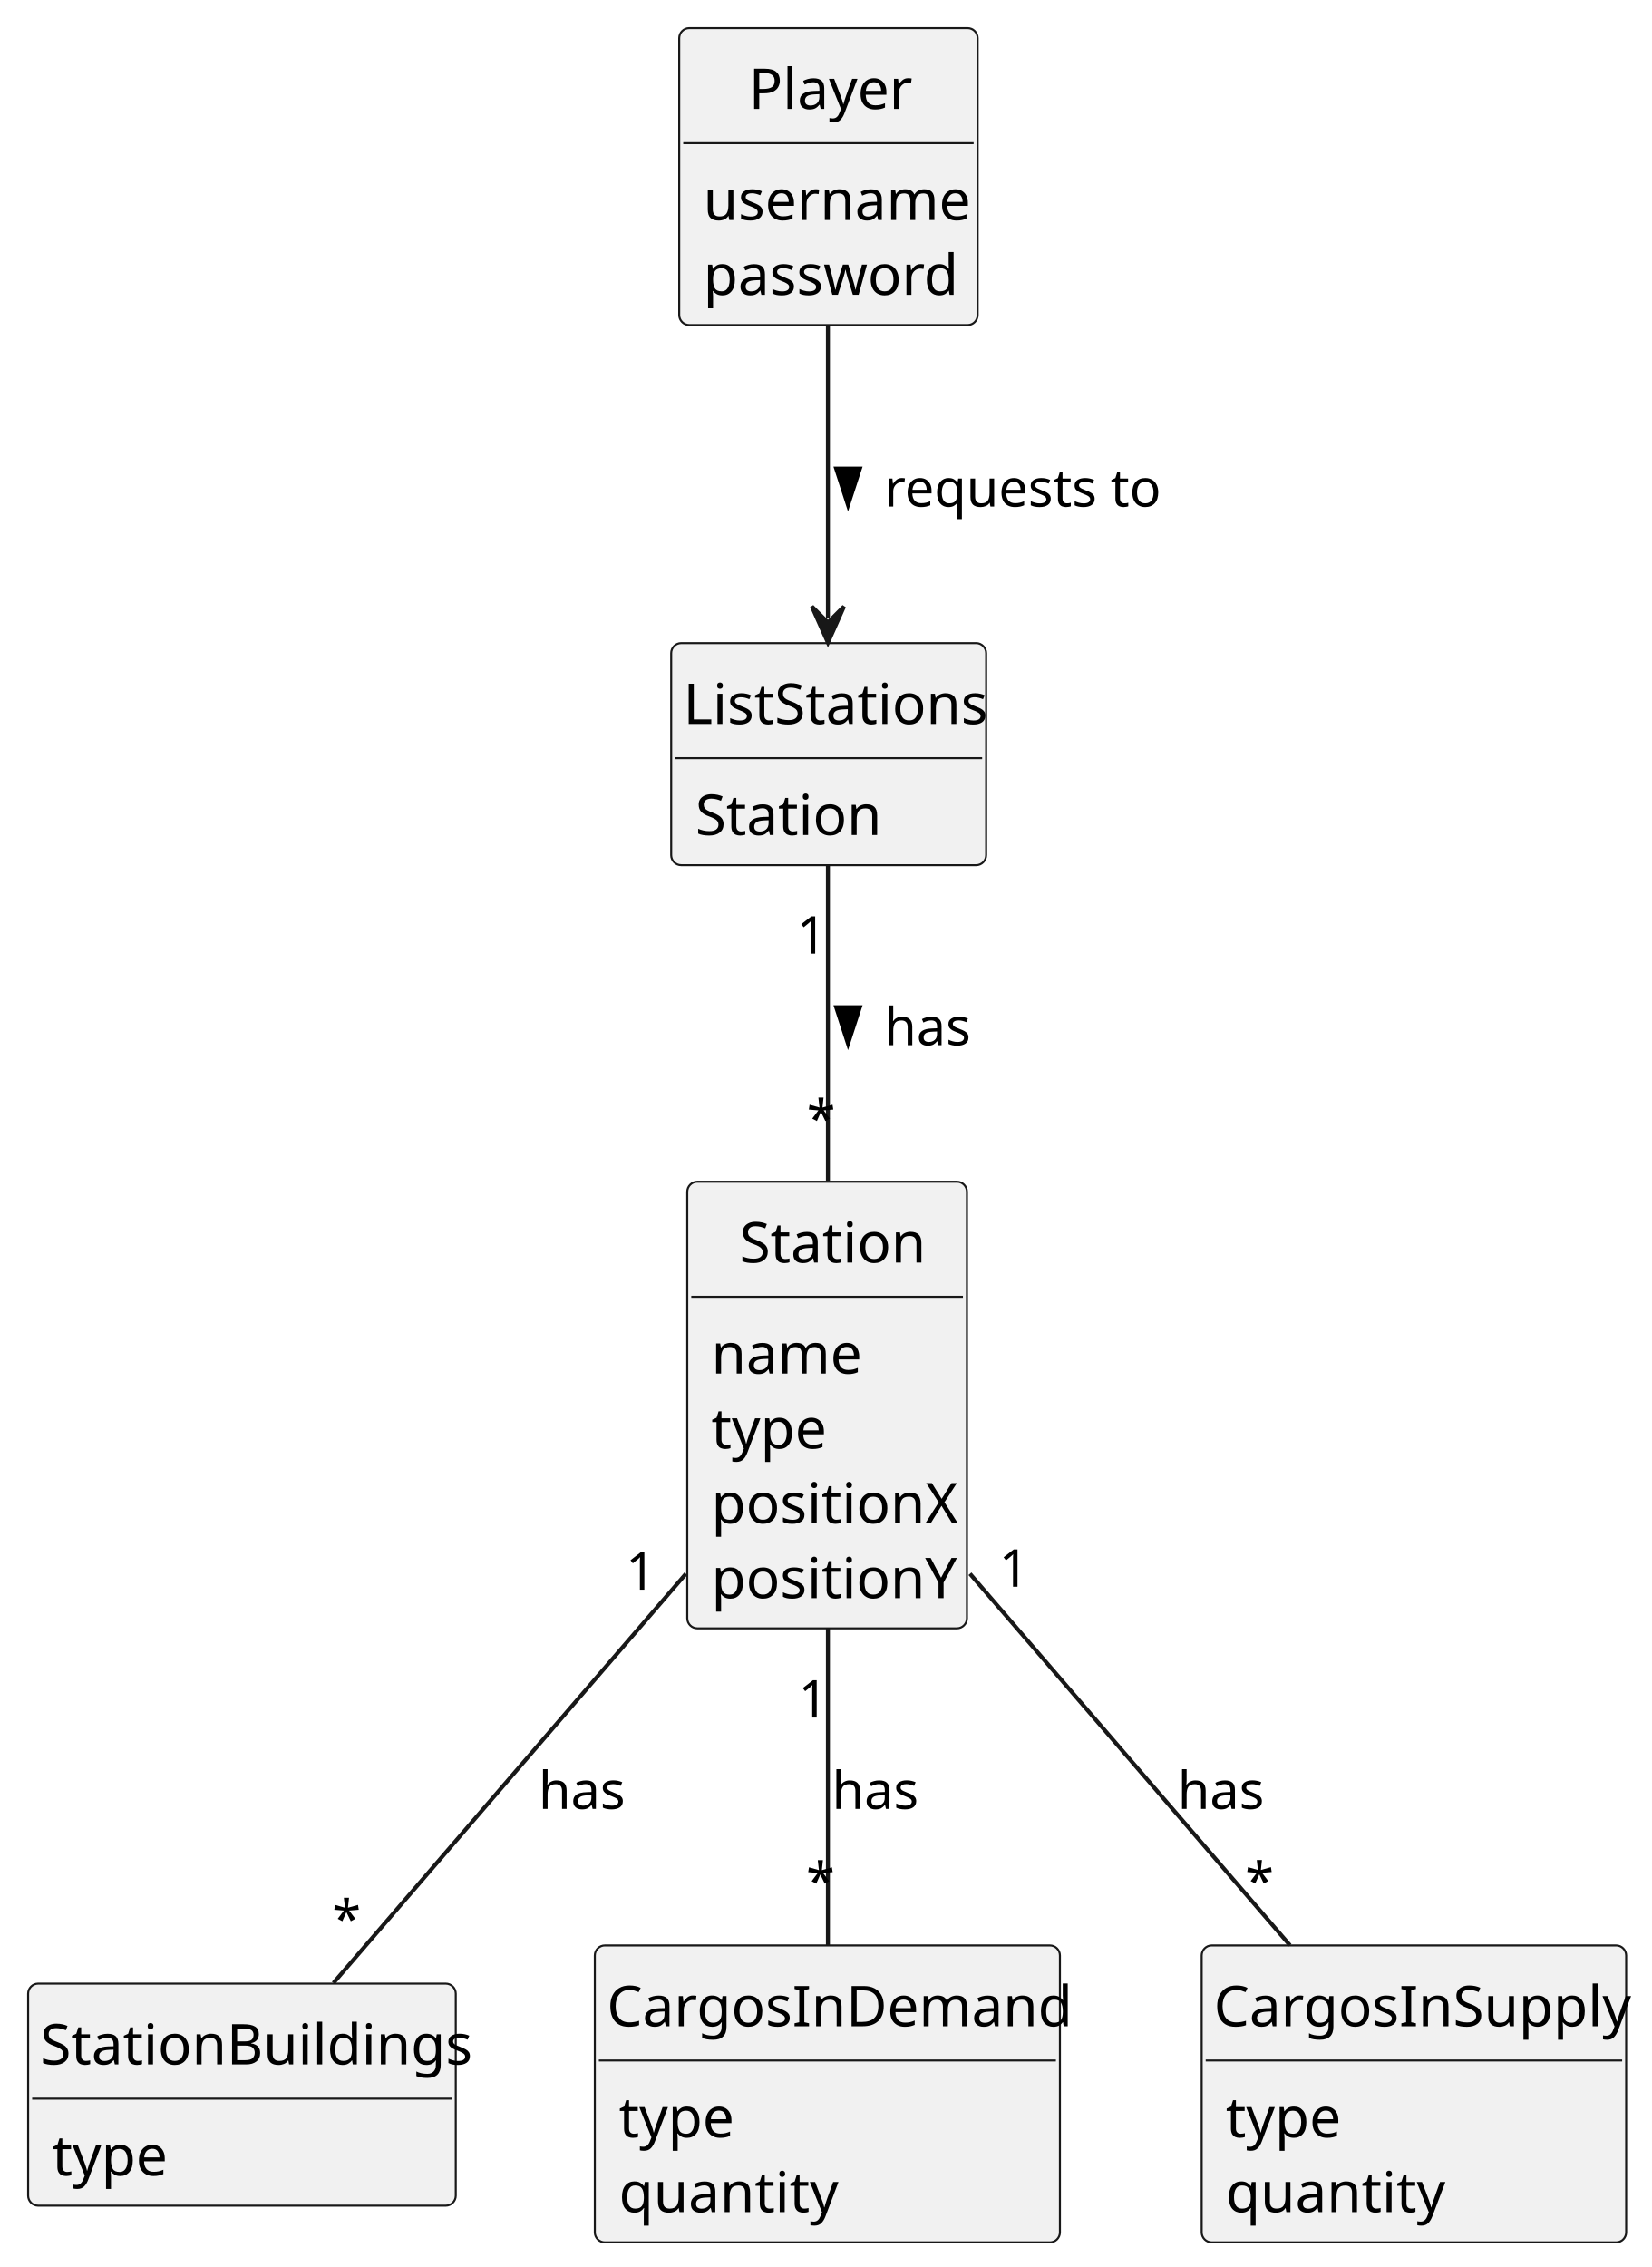
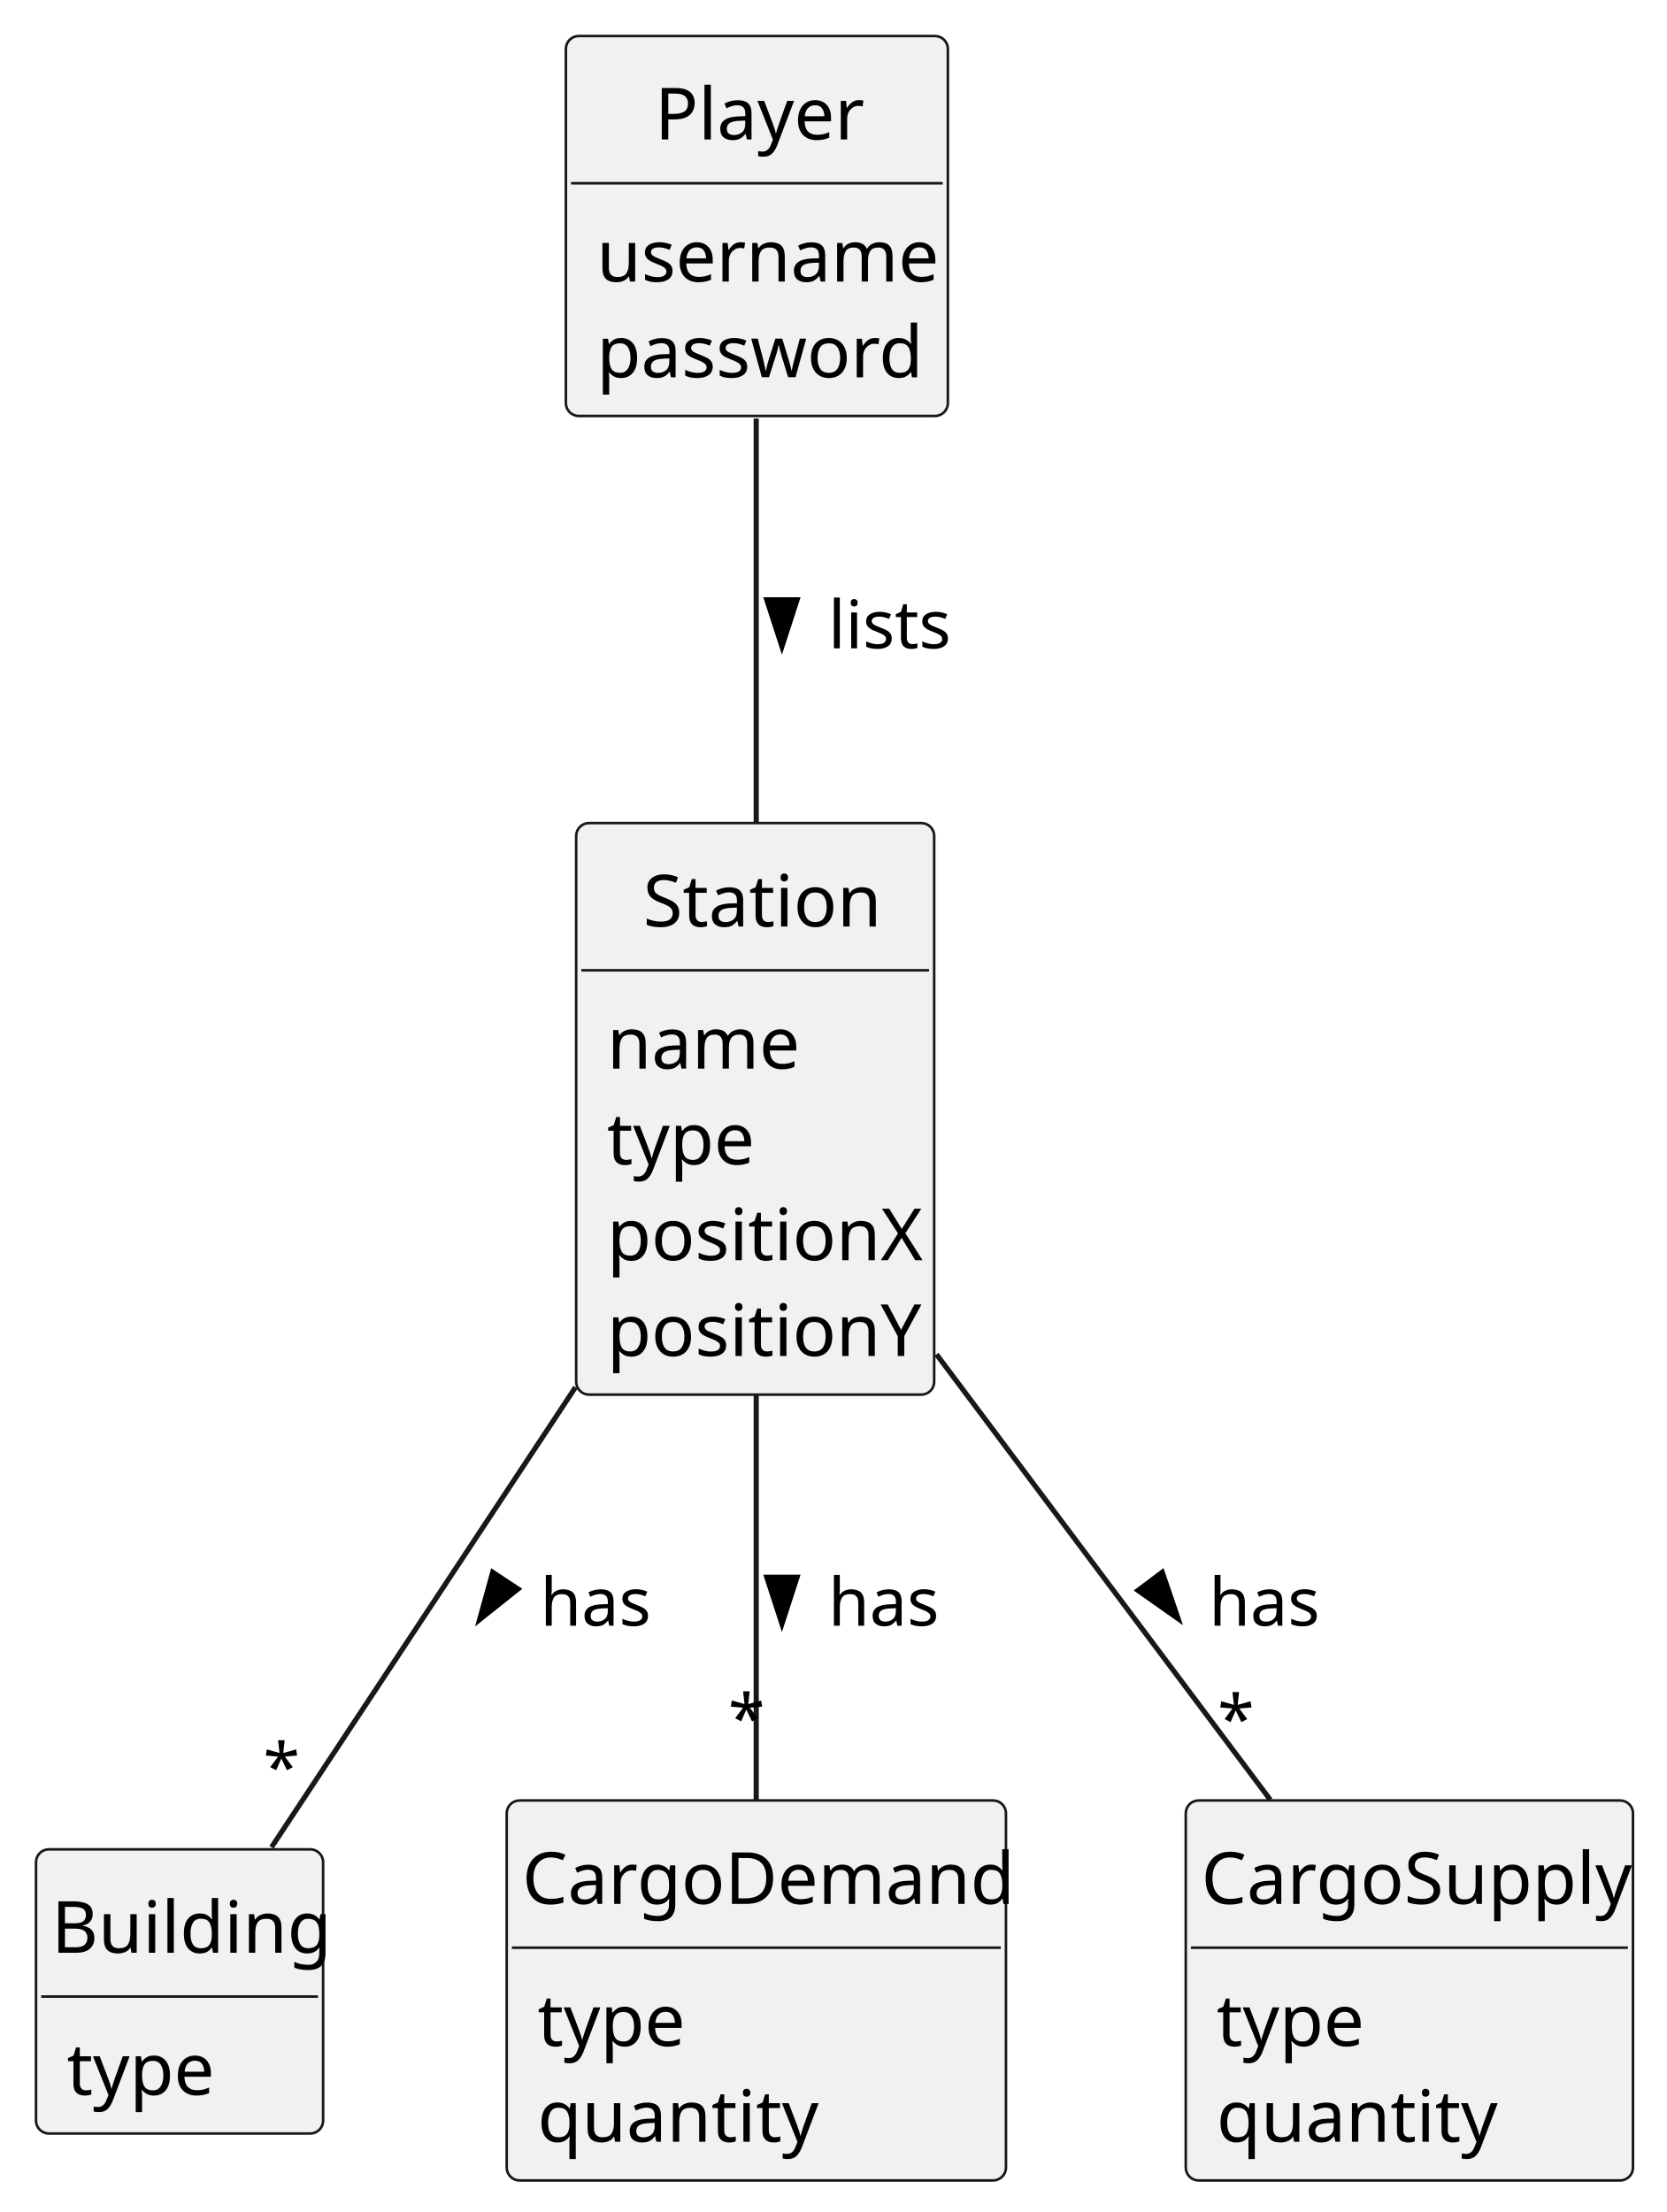
- <svg xmlns="http://www.w3.org/2000/svg" contentStyleType="text/css" height="564px" preserveAspectRatio="none" style="width:411px;height:564px;background:#FFFFFF;" version="1.1" viewBox="0 0 411 564" width="411px" zoomAndPan="magnify">
+ <svg xmlns="http://www.w3.org/2000/svg" contentStyleType="text/css" height="430px" preserveAspectRatio="none" style="width:324px;height:430px;background:#FFFFFF;" version="1.1" viewBox="0 0 324 430" width="324px" zoomAndPan="magnify">
  <defs />
  <g>
    <g id="elem_Player">
-       <rect codeLine="9" fill="#F1F1F1" height="73.863" id="Player" rx="2.5" ry="2.5" style="stroke:#181818;stroke-width:0.5;" width="74.255" x="169" y="7" />
-       <text fill="#000000" font-family="sans-serif" font-size="14" lengthAdjust="spacing" textLength="39.683" x="186.286" y="27.107">Player</text>
-       <line style="stroke:#181818;stroke-width:0.5;" x1="170" x2="242.255" y1="35.621" y2="35.621" />
-       <text fill="#000000" font-family="sans-serif" font-size="14" lengthAdjust="spacing" textLength="62.255" x="175" y="54.728">username</text>
-       <text fill="#000000" font-family="sans-serif" font-size="14" lengthAdjust="spacing" textLength="59.917" x="175" y="73.35">password</text>
+       <rect codeLine="17" fill="#F1F1F1" height="73.863" id="Player" rx="2.5" ry="2.5" style="stroke:#181818;stroke-width:0.5;" width="74.255" x="110" y="7" />
+       <text fill="#000000" font-family="sans-serif" font-size="14" lengthAdjust="spacing" textLength="39.683" x="127.286" y="27.107">Player</text>
+       <line style="stroke:#181818;stroke-width:0.5;" x1="111" x2="183.255" y1="35.621" y2="35.621" />
+       <text fill="#000000" font-family="sans-serif" font-size="14" lengthAdjust="spacing" textLength="62.255" x="116" y="54.728">username</text>
+       <text fill="#000000" font-family="sans-serif" font-size="14" lengthAdjust="spacing" textLength="59.917" x="116" y="73.35">password</text>
    </g>
    <g id="elem_Station">
-       <rect codeLine="15" fill="#F1F1F1" height="111.106" id="Station" rx="2.5" ry="2.5" style="stroke:#181818;stroke-width:0.5;" width="69.593" x="171" y="294" />
-       <text fill="#000000" font-family="sans-serif" font-size="14" lengthAdjust="spacing" textLength="43.586" x="184.003" y="314.107">Station</text>
-       <line style="stroke:#181818;stroke-width:0.5;" x1="172" x2="239.593" y1="322.621" y2="322.621" />
-       <text fill="#000000" font-family="sans-serif" font-size="14" lengthAdjust="spacing" textLength="35.02" x="177" y="341.728">name</text>
-       <text fill="#000000" font-family="sans-serif" font-size="14" lengthAdjust="spacing" textLength="26.462" x="177" y="360.35">type</text>
-       <text fill="#000000" font-family="sans-serif" font-size="14" lengthAdjust="spacing" textLength="57.593" x="177" y="378.971">positionX</text>
-       <text fill="#000000" font-family="sans-serif" font-size="14" lengthAdjust="spacing" textLength="57.593" x="177" y="397.592">positionY</text>
+       <rect codeLine="22" fill="#F1F1F1" height="111.106" id="Station" rx="2.5" ry="2.5" style="stroke:#181818;stroke-width:0.5;" width="69.593" x="112" y="160" />
+       <text fill="#000000" font-family="sans-serif" font-size="14" lengthAdjust="spacing" textLength="43.586" x="125.003" y="180.107">Station</text>
+       <line style="stroke:#181818;stroke-width:0.5;" x1="113" x2="180.593" y1="188.621" y2="188.621" />
+       <text fill="#000000" font-family="sans-serif" font-size="14" lengthAdjust="spacing" textLength="35.02" x="118" y="207.728">name</text>
+       <text fill="#000000" font-family="sans-serif" font-size="14" lengthAdjust="spacing" textLength="26.462" x="118" y="226.35">type</text>
+       <text fill="#000000" font-family="sans-serif" font-size="14" lengthAdjust="spacing" textLength="57.593" x="118" y="244.971">positionX</text>
+       <text fill="#000000" font-family="sans-serif" font-size="14" lengthAdjust="spacing" textLength="57.593" x="118" y="263.592">positionY</text>
    </g>
-     <g id="elem_StationBuildings">
-       <rect codeLine="22" fill="#F1F1F1" height="55.242" id="StationBuildings" rx="2.5" ry="2.5" style="stroke:#181818;stroke-width:0.5;" width="106.399" x="7" y="493.5" />
-       <text fill="#000000" font-family="sans-serif" font-size="14" lengthAdjust="spacing" textLength="100.399" x="10" y="513.607">StationBuildings</text>
-       <line style="stroke:#181818;stroke-width:0.5;" x1="8" x2="112.399" y1="522.121" y2="522.121" />
-       <text fill="#000000" font-family="sans-serif" font-size="14" lengthAdjust="spacing" textLength="26.462" x="13" y="541.229">type</text>
+     <g id="elem_Building">
+       <rect codeLine="29" fill="#F1F1F1" height="55.242" id="Building" rx="2.5" ry="2.5" style="stroke:#181818;stroke-width:0.5;" width="55.813" x="7" y="359.5" />
+       <text fill="#000000" font-family="sans-serif" font-size="14" lengthAdjust="spacing" textLength="49.813" x="10" y="379.607">Building</text>
+       <line style="stroke:#181818;stroke-width:0.5;" x1="8" x2="61.813" y1="388.121" y2="388.121" />
+       <text fill="#000000" font-family="sans-serif" font-size="14" lengthAdjust="spacing" textLength="26.462" x="13" y="407.228">type</text>
    </g>
-     <g id="elem_CargosInDemand">
-       <rect codeLine="27" fill="#F1F1F1" height="73.863" id="CargosInDemand" rx="2.5" ry="2.5" style="stroke:#181818;stroke-width:0.5;" width="115.724" x="148" y="484" />
-       <text fill="#000000" font-family="sans-serif" font-size="14" lengthAdjust="spacing" textLength="109.724" x="151" y="504.107">CargosInDemand</text>
-       <line style="stroke:#181818;stroke-width:0.5;" x1="149" x2="262.724" y1="512.621" y2="512.621" />
-       <text fill="#000000" font-family="sans-serif" font-size="14" lengthAdjust="spacing" textLength="26.462" x="154" y="531.729">type</text>
-       <text fill="#000000" font-family="sans-serif" font-size="14" lengthAdjust="spacing" textLength="49.034" x="154" y="550.35">quantity</text>
+     <g id="elem_CargoDemand">
+       <rect codeLine="33" fill="#F1F1F1" height="73.863" id="CargoDemand" rx="2.5" ry="2.5" style="stroke:#181818;stroke-width:0.5;" width="97.048" x="98.5" y="350" />
+       <text fill="#000000" font-family="sans-serif" font-size="14" lengthAdjust="spacing" textLength="91.048" x="101.5" y="370.107">CargoDemand</text>
+       <line style="stroke:#181818;stroke-width:0.5;" x1="99.5" x2="194.548" y1="378.621" y2="378.621" />
+       <text fill="#000000" font-family="sans-serif" font-size="14" lengthAdjust="spacing" textLength="26.462" x="104.5" y="397.728">type</text>
+       <text fill="#000000" font-family="sans-serif" font-size="14" lengthAdjust="spacing" textLength="49.034" x="104.5" y="416.35">quantity</text>
    </g>
-     <g id="elem_CargosInSupply">
-       <rect codeLine="31" fill="#F1F1F1" height="73.863" id="CargosInSupply" rx="2.5" ry="2.5" style="stroke:#181818;stroke-width:0.5;" width="105.613" x="299" y="484" />
-       <text fill="#000000" font-family="sans-serif" font-size="14" lengthAdjust="spacing" textLength="99.613" x="302" y="504.107">CargosInSupply</text>
-       <line style="stroke:#181818;stroke-width:0.5;" x1="300" x2="403.613" y1="512.621" y2="512.621" />
-       <text fill="#000000" font-family="sans-serif" font-size="14" lengthAdjust="spacing" textLength="26.462" x="305" y="531.729">type</text>
-       <text fill="#000000" font-family="sans-serif" font-size="14" lengthAdjust="spacing" textLength="49.034" x="305" y="550.35">quantity</text>
+     <g id="elem_CargoSupply">
+       <rect codeLine="37" fill="#F1F1F1" height="73.863" id="CargoSupply" rx="2.5" ry="2.5" style="stroke:#181818;stroke-width:0.5;" width="86.938" x="230.5" y="350" />
+       <text fill="#000000" font-family="sans-serif" font-size="14" lengthAdjust="spacing" textLength="80.938" x="233.5" y="370.107">CargoSupply</text>
+       <line style="stroke:#181818;stroke-width:0.5;" x1="231.5" x2="316.438" y1="378.621" y2="378.621" />
+       <text fill="#000000" font-family="sans-serif" font-size="14" lengthAdjust="spacing" textLength="26.462" x="236.5" y="397.728">type</text>
+       <text fill="#000000" font-family="sans-serif" font-size="14" lengthAdjust="spacing" textLength="49.034" x="236.5" y="416.35">quantity</text>
    </g>
-     <g id="elem_ListStations">
-       <rect codeLine="36" fill="#F1F1F1" height="55.242" id="ListStations" rx="2.5" ry="2.5" style="stroke:#181818;stroke-width:0.5;" width="78.372" x="167" y="160" />
-       <text fill="#000000" font-family="sans-serif" font-size="14" lengthAdjust="spacing" textLength="72.372" x="170" y="180.107">ListStations</text>
-       <line style="stroke:#181818;stroke-width:0.5;" x1="168" x2="244.372" y1="188.621" y2="188.621" />
-       <text fill="#000000" font-family="sans-serif" font-size="14" lengthAdjust="spacing" textLength="43.586" x="173" y="207.728">Station</text>
+     <g id="link_Player_Station">
+       <path codeLine="42" d="M147,81.36 C147,104.22 147,134.14 147,159.83 " fill="none" id="Player-Station" style="stroke:#181818;stroke-width:1.0;" />
+       <polygon fill="#000000" points="152,125.645,154.939,116.6,149.061,116.6,152,125.645" style="stroke:#000000;stroke-width:1.0;" />
+       <text fill="#000000" font-family="sans-serif" font-size="13" lengthAdjust="spacing" textLength="22.388" x="161" y="126.028">lists</text>
    </g>
-     <g id="link_Player_ListStations">
-       <path codeLine="40" d="M206,81.07 C206,105.64 206,131.61 206,153.88 " fill="none" id="Player-to-ListStations" style="stroke:#181818;stroke-width:1.0;" />
-       <polygon fill="#181818" points="206,159.88,210,150.88,206,154.88,202,150.88,206,159.88" style="stroke:#181818;stroke-width:1.0;" />
-       <polygon fill="#000000" points="211,125.645,213.939,116.6,208.061,116.6,211,125.645" style="stroke:#000000;stroke-width:1.0;" />
-       <text fill="#000000" font-family="sans-serif" font-size="13" lengthAdjust="spacing" textLength="64.314" x="220" y="126.028">requests to</text>
+     <g id="link_Station_Building">
+       <path codeLine="43" d="M111.87,269.67 C92.24,299.37 68.62,335.13 52.78,359.09 " fill="none" id="Station-Building" style="stroke:#181818;stroke-width:1.0;" />
+       <polygon fill="#000000" points="93.243,314.817,100.682,308.891,95.778,305.65,93.243,314.817" style="stroke:#000000;stroke-width:1.0;" />
+       <text fill="#000000" font-family="sans-serif" font-size="13" lengthAdjust="spacing" textLength="20.96" x="105" y="316.028">has</text>
+       <text fill="#000000" font-family="sans-serif" font-size="13" lengthAdjust="spacing" textLength="5.059" x="51.149" y="348.159">*</text>
    </g>
-     <g id="link_ListStations_Station">
-       <path codeLine="41" d="M206,215.28 C206,236.63 206,267.24 206,293.73 " fill="none" id="ListStations-Station" style="stroke:#181818;stroke-width:1.0;" />
-       <polygon fill="#000000" points="211,259.646,213.939,250.6,208.061,250.6,211,259.646" style="stroke:#000000;stroke-width:1.0;" />
-       <text fill="#000000" font-family="sans-serif" font-size="13" lengthAdjust="spacing" textLength="20.96" x="220" y="260.028">has</text>
-       <text fill="#000000" font-family="sans-serif" font-size="13" lengthAdjust="spacing" textLength="7.23" x="198.219" y="237.25">1</text>
-       <text fill="#000000" font-family="sans-serif" font-size="13" lengthAdjust="spacing" textLength="5.059" x="200.724" y="282.937">*</text>
+     <g id="link_Station_CargoSupply">
+       <path codeLine="44" d="M182.04,263.27 C202.52,290.6 227.99,324.59 246.93,349.87 " fill="none" id="Station-CargoSupply" style="stroke:#181818;stroke-width:1.0;" />
+       <polygon fill="#000000" points="228.998,314.647,225.926,305.646,221.222,309.171,228.998,314.647" style="stroke:#000000;stroke-width:1.0;" />
+       <text fill="#000000" font-family="sans-serif" font-size="13" lengthAdjust="spacing" textLength="20.96" x="235" y="316.028">has</text>
+       <text fill="#000000" font-family="sans-serif" font-size="13" lengthAdjust="spacing" textLength="5.059" x="236.674" y="338.809">*</text>
    </g>
-     <g id="link_Station_StationBuildings">
-       <path codeLine="42" d="M170.66,391.53 C143.4,423.18 106.49,466.02 82.96,493.34 " fill="none" id="Station-StationBuildings" style="stroke:#181818;stroke-width:1.0;" />
-       <text fill="#000000" font-family="sans-serif" font-size="13" lengthAdjust="spacing" textLength="20.96" x="134" y="450.028">has</text>
-       <text fill="#000000" font-family="sans-serif" font-size="13" lengthAdjust="spacing" textLength="7.23" x="155.715" y="395.493">1</text>
-       <text fill="#000000" font-family="sans-serif" font-size="13" lengthAdjust="spacing" textLength="5.059" x="82.652" y="482.012">*</text>
-     </g>
-     <g id="link_Station_CargosInDemand">
-       <path codeLine="43" d="M206,405.06 C206,430.9 206,461.05 206,483.98 " fill="none" id="Station-CargosInDemand" style="stroke:#181818;stroke-width:1.0;" />
-       <text fill="#000000" font-family="sans-serif" font-size="13" lengthAdjust="spacing" textLength="20.96" x="207" y="450.028">has</text>
-       <text fill="#000000" font-family="sans-serif" font-size="13" lengthAdjust="spacing" textLength="7.23" x="198.592" y="427.308">1</text>
-       <text fill="#000000" font-family="sans-serif" font-size="13" lengthAdjust="spacing" textLength="5.059" x="200.57" y="472.655">*</text>
-     </g>
-     <g id="link_Station_CargosInSupply">
-       <path codeLine="44" d="M241.34,391.53 C265.65,419.75 297.62,456.87 320.95,483.95 " fill="none" id="Station-CargosInSupply" style="stroke:#181818;stroke-width:1.0;" />
-       <text fill="#000000" font-family="sans-serif" font-size="13" lengthAdjust="spacing" textLength="20.96" x="293" y="450.028">has</text>
-       <text fill="#000000" font-family="sans-serif" font-size="13" lengthAdjust="spacing" textLength="7.23" x="248.56" y="394.757">1</text>
-       <text fill="#000000" font-family="sans-serif" font-size="13" lengthAdjust="spacing" textLength="5.059" x="309.805" y="472.62">*</text>
+     <g id="link_Station_CargoDemand">
+       <path codeLine="45" d="M147,271.06 C147,296.9 147,327.05 147,349.98 " fill="none" id="Station-CargoDemand" style="stroke:#181818;stroke-width:1.0;" />
+       <polygon fill="#000000" points="152,315.646,154.939,306.6,149.061,306.6,152,315.646" style="stroke:#000000;stroke-width:1.0;" />
+       <text fill="#000000" font-family="sans-serif" font-size="13" lengthAdjust="spacing" textLength="20.96" x="161" y="316.028">has</text>
+       <text fill="#000000" font-family="sans-serif" font-size="13" lengthAdjust="spacing" textLength="5.059" x="141.54" y="338.655">*</text>
    </g>
  </g>
</svg>
